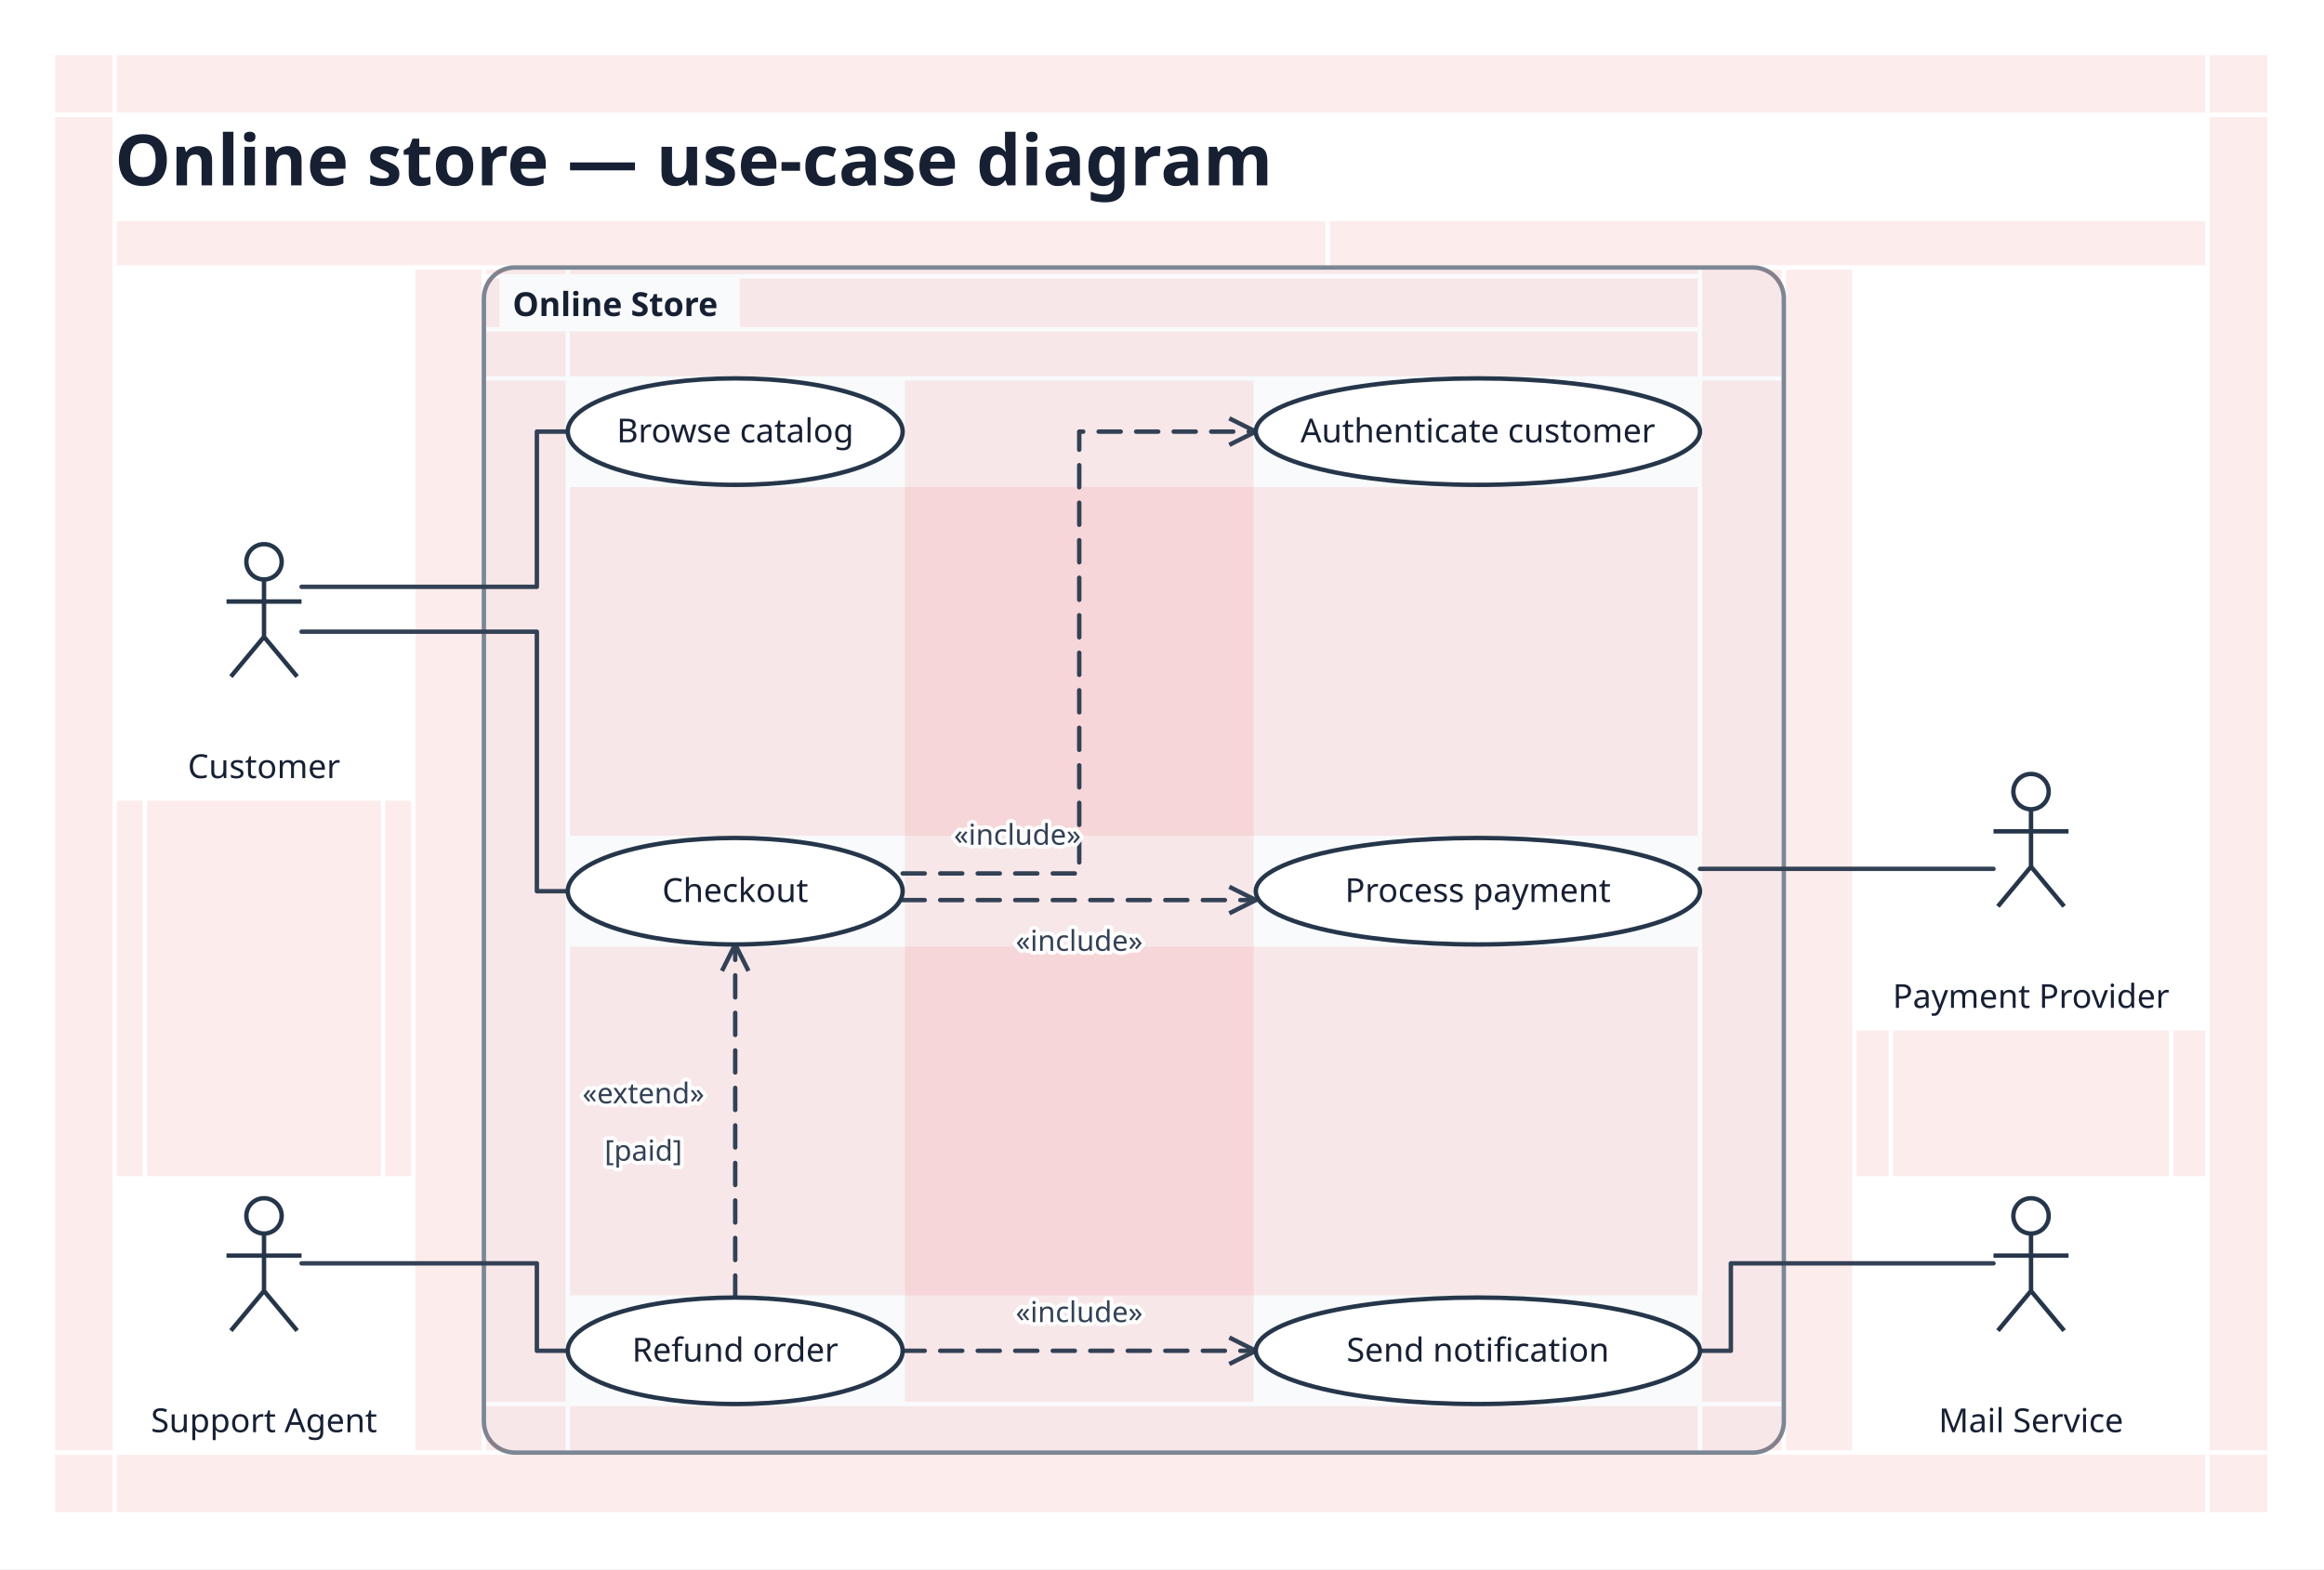
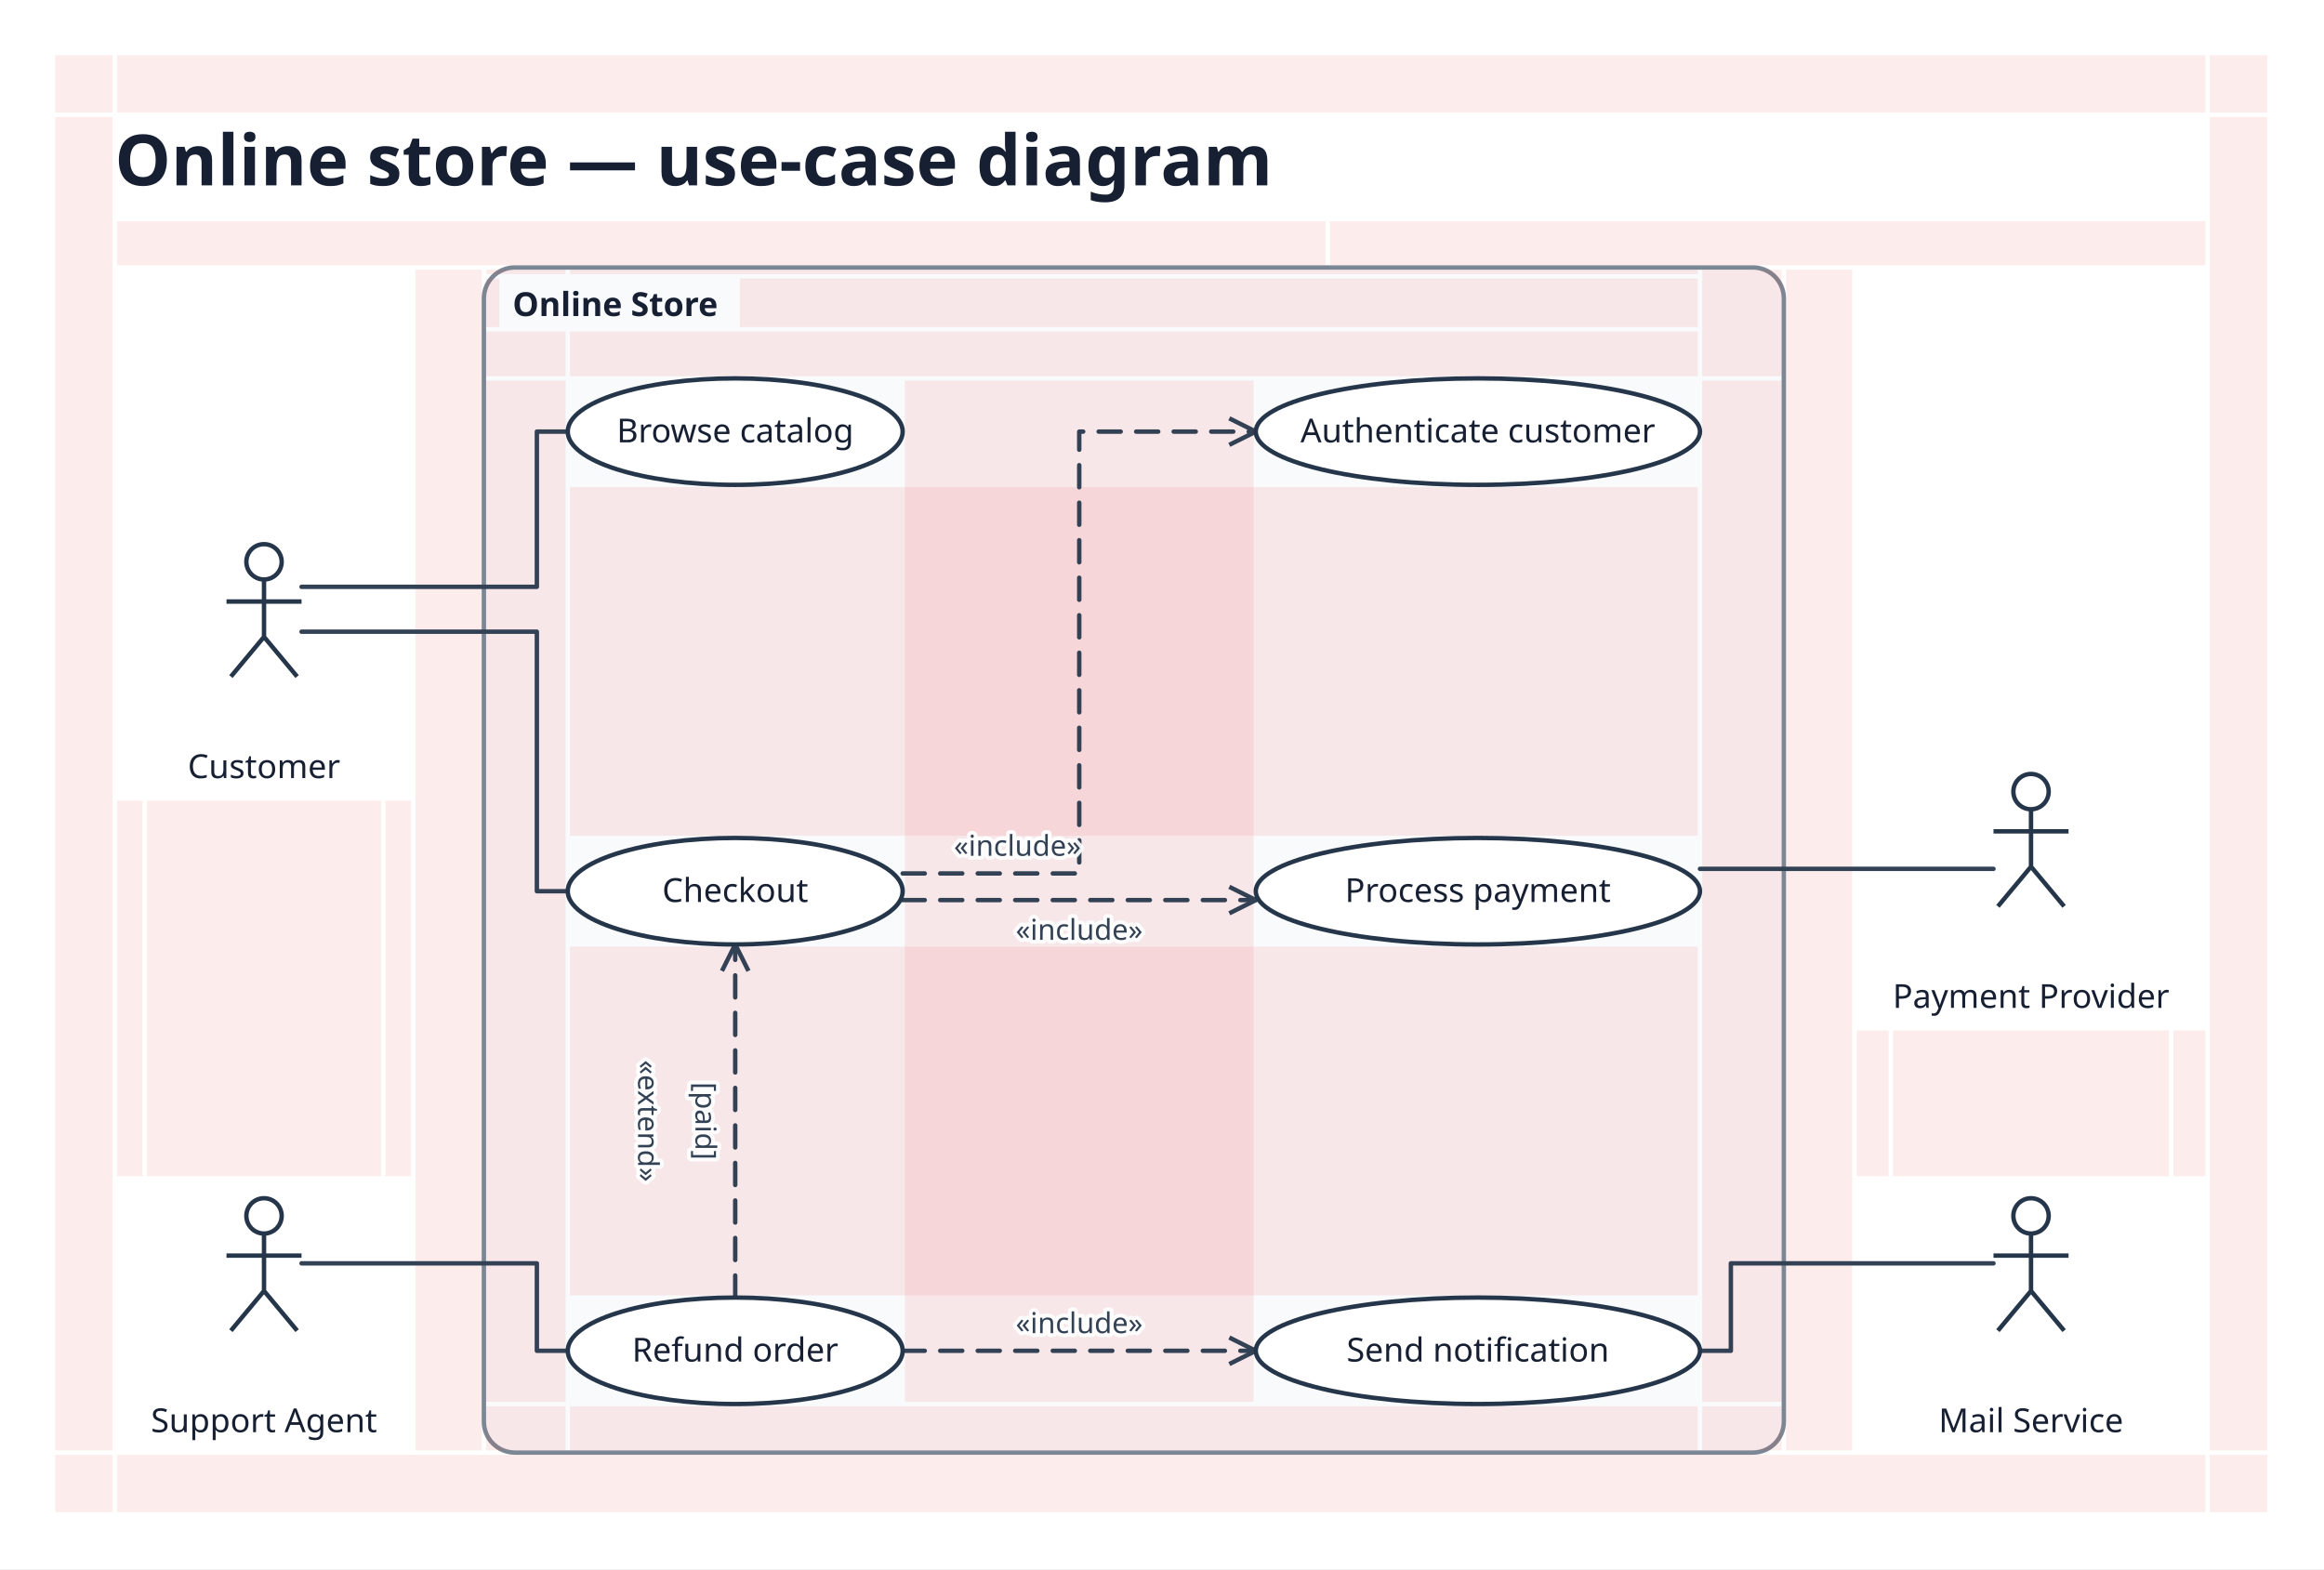
<svg xmlns="http://www.w3.org/2000/svg" width="1053" height="711" viewBox="0 0 1053 711" role="img" aria-label="uml-use-case-example">
  <rect width="100%" height="100%" fill="#ffffff" />
  <g id="boundaries">
    <rect x="219.25" y="121.2" width="589" height="537" rx="14" fill="#f8fafc" stroke="#7b8794" stroke-width="2" />
  </g>
  <g id="routing-regions">
    <rect data-routing-region="mesh:padding:$root:top" data-region-kind="padding" data-materialized="false" data-authored="false" x="53" y="25" width="946.25" height="26" fill="#ef4444" fill-opacity="0.1" />
    <rect data-routing-region="mesh:padding:$root:right" data-region-kind="padding" data-materialized="false" data-authored="false" x="1001.25" y="53" width="26" height="604.2" fill="#ef4444" fill-opacity="0.1" />
    <rect data-routing-region="mesh:padding:$root:bottom" data-region-kind="padding" data-materialized="false" data-authored="false" x="53" y="659.2" width="946.25" height="26" fill="#ef4444" fill-opacity="0.1" />
    <rect data-routing-region="mesh:padding:$root:left" data-region-kind="padding" data-materialized="false" data-authored="false" x="25" y="53" width="26" height="604.2" fill="#ef4444" fill-opacity="0.1" />
    <rect data-routing-region="mesh:corner:$root:top-left" data-region-kind="corner" data-materialized="true" data-authored="false" x="25" y="25" width="26" height="26" fill="#ef4444" fill-opacity="0.1" />
    <rect data-routing-region="mesh:corner:$root:top-right" data-region-kind="corner" data-materialized="true" data-authored="false" x="1001.25" y="25" width="26" height="26" fill="#ef4444" fill-opacity="0.1" />
    <rect data-routing-region="mesh:corner:$root:bottom-right" data-region-kind="corner" data-materialized="true" data-authored="false" x="1001.25" y="659.2" width="26" height="26" fill="#ef4444" fill-opacity="0.1" />
    <rect data-routing-region="mesh:corner:$root:bottom-left" data-region-kind="corner" data-materialized="true" data-authored="false" x="25" y="659.2" width="26" height="26" fill="#ef4444" fill-opacity="0.1" />
    <rect data-routing-region="mesh:gap:$root:0" data-region-kind="gap" data-materialized="false" data-authored="false" x="53" y="100.2" width="547.6" height="20" fill="#ef4444" fill-opacity="0.1" />
    <rect data-routing-region="mesh:gap:$root:0:access-0" data-region-kind="gap" data-materialized="false" data-authored="false" x="602.6" y="100.2" width="396.65" height="20" fill="#ef4444" fill-opacity="0.1" />
    <rect data-routing-region="mesh:grid-column-gap:scene:0" data-region-kind="gap" data-materialized="false" data-authored="false" x="188.25" y="122.2" width="30" height="535" fill="#ef4444" fill-opacity="0.1" />
    <rect data-routing-region="mesh:grid-column-gap:scene:1" data-region-kind="gap" data-materialized="false" data-authored="false" x="809.25" y="122.2" width="30" height="535" fill="#ef4444" fill-opacity="0.1" />
    <rect data-routing-region="mesh:gap:scene/primary-actors:0" data-region-kind="gap" data-materialized="false" data-authored="false" x="66.625" y="362.825" width="106" height="170.125" fill="#ef4444" fill-opacity="0.1" />
    <rect data-routing-region="mesh:gap:scene/primary-actors:0:access-0" data-region-kind="gap" data-materialized="false" data-authored="false" x="53" y="362.825" width="11.625" height="170.125" fill="#ef4444" fill-opacity="0.1" />
    <rect data-routing-region="mesh:gap:scene/primary-actors:0:access-1" data-region-kind="gap" data-materialized="false" data-authored="false" x="174.625" y="362.825" width="11.625" height="170.125" fill="#ef4444" fill-opacity="0.1" />
    <rect data-routing-region="mesh:padding:scene/store:top:part-0" data-region-kind="padding" data-materialized="false" data-authored="false" x="258.25" y="122.2" width="511" height="2" fill="#ef4444" fill-opacity="0.1" />
    <rect data-routing-region="mesh:padding:scene/store:top:part-1" data-region-kind="padding" data-materialized="false" data-authored="false" x="258.25" y="150.2" width="511" height="20.25" fill="#ef4444" fill-opacity="0.1" />
    <rect data-routing-region="mesh:padding:scene/store:top:part-2" data-region-kind="padding" data-materialized="false" data-authored="false" x="335.25" y="126.2" width="434" height="22" fill="#ef4444" fill-opacity="0.1" />
    <rect data-routing-region="mesh:padding:scene/store:right" data-region-kind="padding" data-materialized="true" data-authored="false" x="771.25" y="172.45" width="36" height="462.75" fill="#ef4444" fill-opacity="0.1" />
    <rect data-routing-region="mesh:padding:scene/store:bottom" data-region-kind="padding" data-materialized="false" data-authored="false" x="258.25" y="637.2" width="511" height="20" fill="#ef4444" fill-opacity="0.1" />
    <rect data-routing-region="mesh:padding:scene/store:left" data-region-kind="padding" data-materialized="true" data-authored="false" x="220.25" y="172.45" width="36" height="462.75" fill="#ef4444" fill-opacity="0.1" />
    <rect data-routing-region="mesh:corner:scene/store:top-left:part-0" data-region-kind="corner" data-materialized="true" data-authored="false" x="220.25" y="122.2" width="36" height="2" fill="#ef4444" fill-opacity="0.1" />
    <rect data-routing-region="mesh:corner:scene/store:top-left:part-1" data-region-kind="corner" data-materialized="true" data-authored="false" x="220.25" y="150.2" width="36" height="20.25" fill="#ef4444" fill-opacity="0.1" />
    <rect data-routing-region="mesh:corner:scene/store:top-left:part-2" data-region-kind="corner" data-materialized="true" data-authored="false" x="220.25" y="126.2" width="6" height="22" fill="#ef4444" fill-opacity="0.1" />
    <rect data-routing-region="mesh:corner:scene/store:top-right" data-region-kind="corner" data-materialized="true" data-authored="false" x="771.25" y="122.2" width="36" height="48.25" fill="#ef4444" fill-opacity="0.1" />
    <rect data-routing-region="mesh:corner:scene/store:bottom-right" data-region-kind="corner" data-materialized="true" data-authored="false" x="771.25" y="637.2" width="36" height="20" fill="#ef4444" fill-opacity="0.1" />
    <rect data-routing-region="mesh:corner:scene/store:bottom-left" data-region-kind="corner" data-materialized="true" data-authored="false" x="220.25" y="637.2" width="36" height="20" fill="#ef4444" fill-opacity="0.1" />
    <rect data-routing-region="mesh:grid-column-gap:scene/store/cases:0" data-region-kind="gap" data-materialized="true" data-authored="false" x="410" y="172.45" width="158" height="462.75" fill="#ef4444" fill-opacity="0.1" />
    <rect data-routing-region="mesh:grid-row-gap:scene/store/cases:0" data-region-kind="gap" data-materialized="false" data-authored="false" x="258.25" y="220.7" width="511" height="158" fill="#ef4444" fill-opacity="0.1" />
    <rect data-routing-region="mesh:grid-row-gap:scene/store/cases:1" data-region-kind="gap" data-materialized="false" data-authored="false" x="258.25" y="428.95" width="511" height="158" fill="#ef4444" fill-opacity="0.1" />
    <rect data-routing-region="mesh:gap:scene/secondary-actors:0" data-region-kind="gap" data-materialized="false" data-authored="false" x="857.75" y="466.95" width="125" height="66" fill="#ef4444" fill-opacity="0.1" />
    <rect data-routing-region="mesh:gap:scene/secondary-actors:0:access-0" data-region-kind="gap" data-materialized="false" data-authored="false" x="841.25" y="466.95" width="14.5" height="66" fill="#ef4444" fill-opacity="0.1" />
    <rect data-routing-region="mesh:gap:scene/secondary-actors:0:access-1" data-region-kind="gap" data-materialized="false" data-authored="false" x="984.75" y="466.95" width="14.5" height="66" fill="#ef4444" fill-opacity="0.1" />
  </g>
  <g id="sharing-debug" />
  <g id="corridor-dividers" />
  <g id="lines">
    <g data-line="checkout-auth">
      <polyline points="409,395.783 489,395.783 489,195.575 569,195.575" fill="none" stroke="#334155" stroke-width="2" stroke-linejoin="round" stroke-linecap="round" stroke-dasharray="10 7" />
      <path d="M 557 201.575 L 569 195.575 L 557 189.575" fill="none" stroke="#334155" stroke-width="2" stroke-linejoin="round" />
    </g>
    <g data-line="checkout-pay">
      <polyline points="409,407.846 569,407.846" fill="none" stroke="#334155" stroke-width="2" stroke-linejoin="round" stroke-linecap="round" stroke-dasharray="10 7" />
      <path d="M 557 413.846 L 569 407.846 L 557 401.846" fill="none" stroke="#334155" stroke-width="2" stroke-linejoin="round" />
    </g>
    <g data-line="refund-notify">
      <polyline points="409,612.075 569,612.075" fill="none" stroke="#334155" stroke-width="2" stroke-linejoin="round" stroke-linecap="round" stroke-dasharray="10 7" />
      <path d="M 557 618.075 L 569 612.075 L 557 606.075" fill="none" stroke="#334155" stroke-width="2" stroke-linejoin="round" />
    </g>
    <g data-line="refund-checkout">
      <polyline points="333.125,587.95 333.125,427.95" fill="none" stroke="#334155" stroke-width="2" stroke-linejoin="round" stroke-linecap="round" stroke-dasharray="10 7" />
      <path d="M 339.125 439.95 L 333.125 427.95 L 327.125 439.95" fill="none" stroke="#334155" stroke-width="2" stroke-linejoin="round" />
    </g>
    <g data-line="customer-browse">
      <polyline points="136.625,265.908 243.25,265.908 243.25,195.575 257.25,195.575" fill="none" stroke="#334155" stroke-width="2" stroke-linejoin="round" stroke-linecap="round" />
    </g>
    <g data-line="customer-checkout">
      <polyline points="136.625,286.242 243.25,286.242 243.25,403.825 257.25,403.825" fill="none" stroke="#334155" stroke-width="2" stroke-linejoin="round" stroke-linecap="round" />
    </g>
    <g data-line="support-refund">
      <polyline points="136.625,572.45 243.25,572.45 243.25,612.075 257.25,612.075" fill="none" stroke="#334155" stroke-width="2" stroke-linejoin="round" stroke-linecap="round" />
    </g>
    <g data-line="provider-pay">
      <polyline points="903.25,393.7 770.25,393.7" fill="none" stroke="#334155" stroke-width="2" stroke-linejoin="round" stroke-linecap="round" />
    </g>
    <g data-line="mail-notify">
      <polyline points="903.25,572.45 784.25,572.45 784.25,612.075 770.25,612.075" fill="none" stroke="#334155" stroke-width="2" stroke-linejoin="round" stroke-linecap="round" />
    </g>
  </g>
  <g id="objects">
    <g fill="none" stroke="#26364a" stroke-width="2">
      <circle cx="119.625" cy="254.575" r="8" />
      <path d="M 119.625 262.575 V 288.575 M 102.625 272.575 H 136.625 M 119.625 288.575 L 104.625 306.575 M 119.625 288.575 L 134.625 306.575" />
    </g>
    <g fill="none" stroke="#26364a" stroke-width="2">
      <circle cx="119.625" cy="550.95" r="8" />
      <path d="M 119.625 558.95 V 584.95 M 102.625 568.95 H 136.625 M 119.625 584.95 L 104.625 602.95 M 119.625 584.95 L 134.625 602.95" />
    </g>
    <ellipse cx="333.125" cy="195.575" rx="75.875" ry="24.125" fill="#ffffff" stroke="#26364a" stroke-width="2" />
    <ellipse cx="669.625" cy="195.575" rx="100.625" ry="24.125" fill="#ffffff" stroke="#26364a" stroke-width="2" />
    <ellipse cx="333.125" cy="403.825" rx="75.875" ry="24.125" fill="#ffffff" stroke="#26364a" stroke-width="2" />
    <ellipse cx="669.625" cy="403.825" rx="100.625" ry="24.125" fill="#ffffff" stroke="#26364a" stroke-width="2" />
    <ellipse cx="333.125" cy="612.075" rx="75.875" ry="24.125" fill="#ffffff" stroke="#26364a" stroke-width="2" />
    <ellipse cx="669.625" cy="612.075" rx="100.625" ry="24.125" fill="#ffffff" stroke="#26364a" stroke-width="2" />
    <g fill="none" stroke="#26364a" stroke-width="2">
      <circle cx="920.25" cy="358.7" r="8" />
      <path d="M 920.25 366.7 V 392.7 M 903.25 376.7 H 937.25 M 920.25 392.7 L 905.25 410.7 M 920.25 392.7 L 935.25 410.7" />
    </g>
    <g fill="none" stroke="#26364a" stroke-width="2">
      <circle cx="920.25" cy="550.95" r="8" />
      <path d="M 920.25 558.95 V 584.95 M 903.25 568.95 H 937.25 M 920.25 584.95 L 905.25 602.95 M 920.25 584.95 L 935.25 602.95" />
    </g>
  </g>
  <g id="ports" />
  <g id="text">
    <text x="52" y="84" text-anchor="start" fill="#172033" font-family="ui-rounded, 'Comic Sans MS', sans-serif" font-size="32" font-weight="700">Online store — use-case diagram</text>
    <text x="119.625" y="352.575" text-anchor="middle" fill="#172033" font-family="ui-rounded, 'Comic Sans MS', sans-serif" font-size="15" font-weight="450">Customer</text>
    <text x="119.625" y="648.95" text-anchor="middle" fill="#172033" font-family="ui-rounded, 'Comic Sans MS', sans-serif" font-size="15" font-weight="450">Support Agent</text>
    <text x="232.25" y="143.2" text-anchor="start" fill="#172033" font-family="ui-rounded, 'Comic Sans MS', sans-serif" font-size="15" font-weight="700">Online Store</text>
    <text x="333.125" y="200.45" text-anchor="middle" fill="#172033" font-family="ui-rounded, 'Comic Sans MS', sans-serif" font-size="15" font-weight="450">Browse catalog</text>
    <text x="669.625" y="200.45" text-anchor="middle" fill="#172033" font-family="ui-rounded, 'Comic Sans MS', sans-serif" font-size="15" font-weight="450">Authenticate customer</text>
    <text x="333.125" y="408.7" text-anchor="middle" fill="#172033" font-family="ui-rounded, 'Comic Sans MS', sans-serif" font-size="15" font-weight="450">Checkout</text>
    <text x="669.625" y="408.7" text-anchor="middle" fill="#172033" font-family="ui-rounded, 'Comic Sans MS', sans-serif" font-size="15" font-weight="450">Process payment</text>
    <text x="333.125" y="616.95" text-anchor="middle" fill="#172033" font-family="ui-rounded, 'Comic Sans MS', sans-serif" font-size="15" font-weight="450">Refund order</text>
    <text x="669.625" y="616.95" text-anchor="middle" fill="#172033" font-family="ui-rounded, 'Comic Sans MS', sans-serif" font-size="15" font-weight="450">Send notification</text>
    <text x="920.25" y="456.7" text-anchor="middle" fill="#172033" font-family="ui-rounded, 'Comic Sans MS', sans-serif" font-size="15" font-weight="450">Payment Provider</text>
    <text x="920.25" y="648.95" text-anchor="middle" fill="#172033" font-family="ui-rounded, 'Comic Sans MS', sans-serif" font-size="15" font-weight="450">Mail Service</text>
    <g data-line-label="checkout-auth">
-       <text x="461" y="382.783" text-anchor="middle" font-family="ui-rounded, sans-serif" font-size="13" fill="#334155" stroke="#ffffff" stroke-opacity=".92" stroke-width="3.5" stroke-linejoin="round" paint-order="stroke fill">«include»</text>
+       <text x="461" y="387.783" text-anchor="middle" font-family="ui-rounded, sans-serif" font-size="13" fill="#334155" stroke="#ffffff" stroke-opacity=".92" stroke-width="3.5" stroke-linejoin="round" paint-order="stroke fill">«include»</text>
    </g>
    <g data-line-label="checkout-pay">
-       <text x="489" y="430.846" text-anchor="middle" font-family="ui-rounded, sans-serif" font-size="13" fill="#334155" stroke="#ffffff" stroke-opacity=".92" stroke-width="3.5" stroke-linejoin="round" paint-order="stroke fill">«include»</text>
+       <text x="489" y="425.846" text-anchor="middle" font-family="ui-rounded, sans-serif" font-size="13" fill="#334155" stroke="#ffffff" stroke-opacity=".92" stroke-width="3.5" stroke-linejoin="round" paint-order="stroke fill">«include»</text>
    </g>
    <g data-line-label="refund-notify">
-       <text x="489" y="599.075" text-anchor="middle" font-family="ui-rounded, sans-serif" font-size="13" fill="#334155" stroke="#ffffff" stroke-opacity=".92" stroke-width="3.5" stroke-linejoin="round" paint-order="stroke fill">«include»</text>
+       <text x="489" y="604.075" text-anchor="middle" font-family="ui-rounded, sans-serif" font-size="13" fill="#334155" stroke="#ffffff" stroke-opacity=".92" stroke-width="3.5" stroke-linejoin="round" paint-order="stroke fill">«include»</text>
    </g>
-     <g data-line-label="refund-checkout">
-       <text x="291.525" y="499.95" text-anchor="middle" font-family="ui-rounded, sans-serif" font-size="13" fill="#334155" stroke="#ffffff" stroke-opacity=".92" stroke-width="3.5" stroke-linejoin="round" paint-order="stroke fill">«extend»</text>
+     <g data-line-label="refund-checkout" transform="rotate(90 294.125 507.95)">
+       <text x="294.125" y="512.95" text-anchor="middle" font-family="ui-rounded, sans-serif" font-size="13" fill="#334155" stroke="#ffffff" stroke-opacity=".92" stroke-width="3.5" stroke-linejoin="round" paint-order="stroke fill">«extend»</text>
    </g>
-     <g data-line-label="refund-checkout">
-       <text x="291.525" y="525.95" text-anchor="middle" font-family="ui-rounded, sans-serif" font-size="13" fill="#334155" stroke="#ffffff" stroke-opacity=".92" stroke-width="3.5" stroke-linejoin="round" paint-order="stroke fill">[paid]</text>
+     <g data-line-label="refund-checkout" transform="rotate(90 320.125 507.95)">
+       <text x="320.125" y="512.95" text-anchor="middle" font-family="ui-rounded, sans-serif" font-size="13" fill="#334155" stroke="#ffffff" stroke-opacity=".92" stroke-width="3.5" stroke-linejoin="round" paint-order="stroke fill">[paid]</text>
    </g>
  </g>
</svg>
